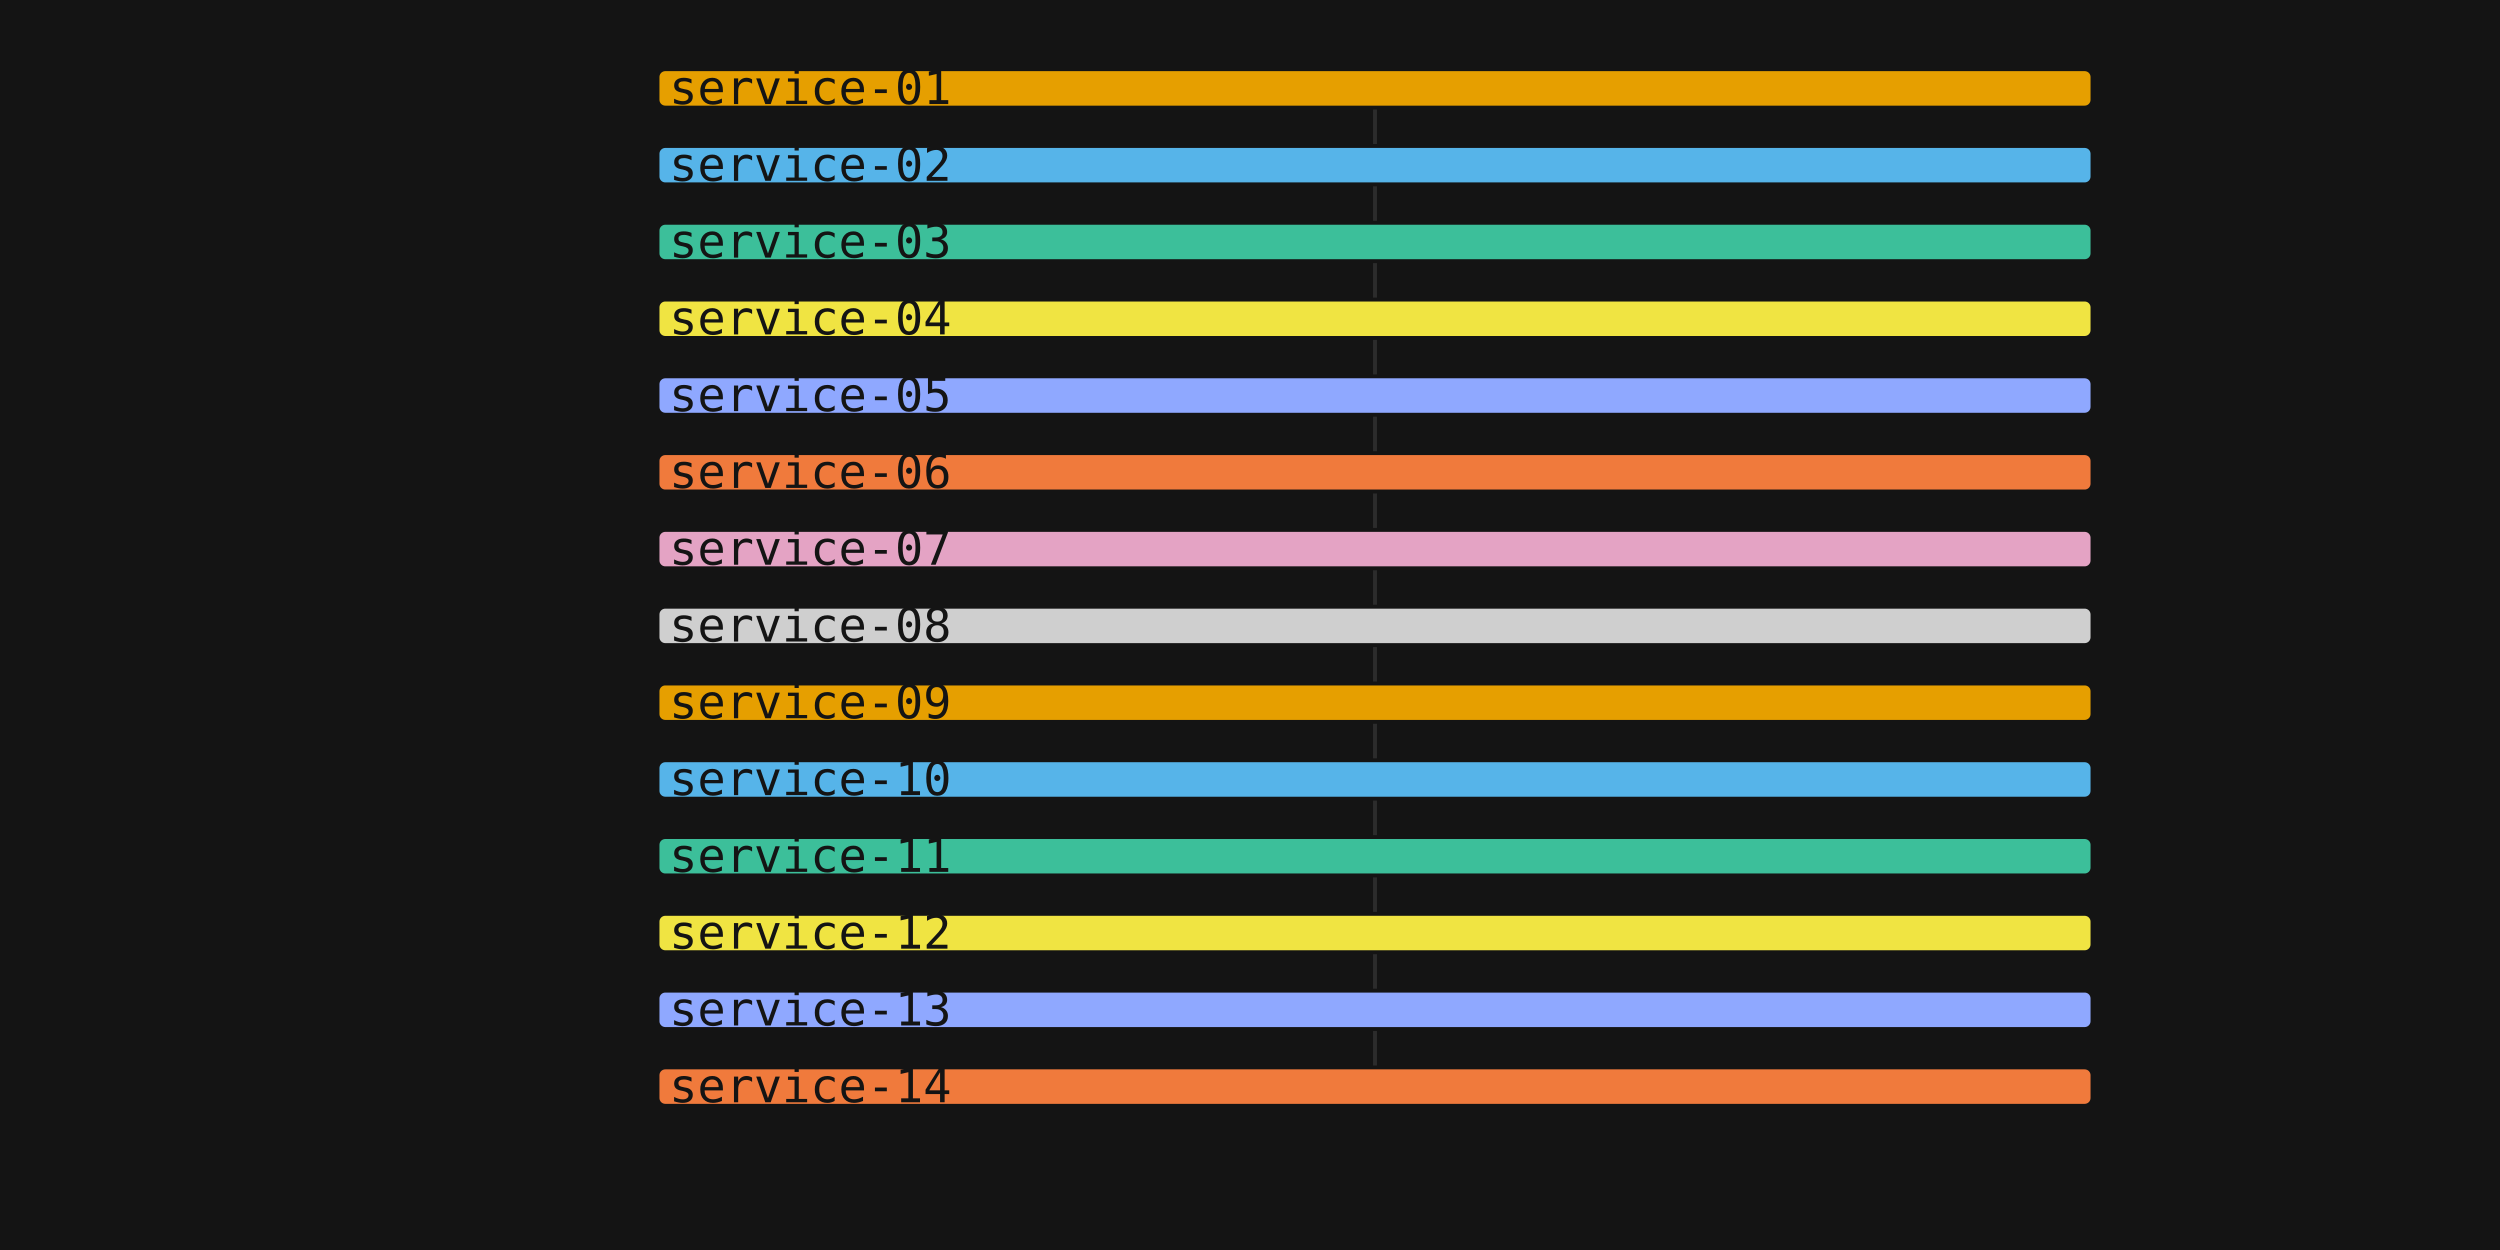
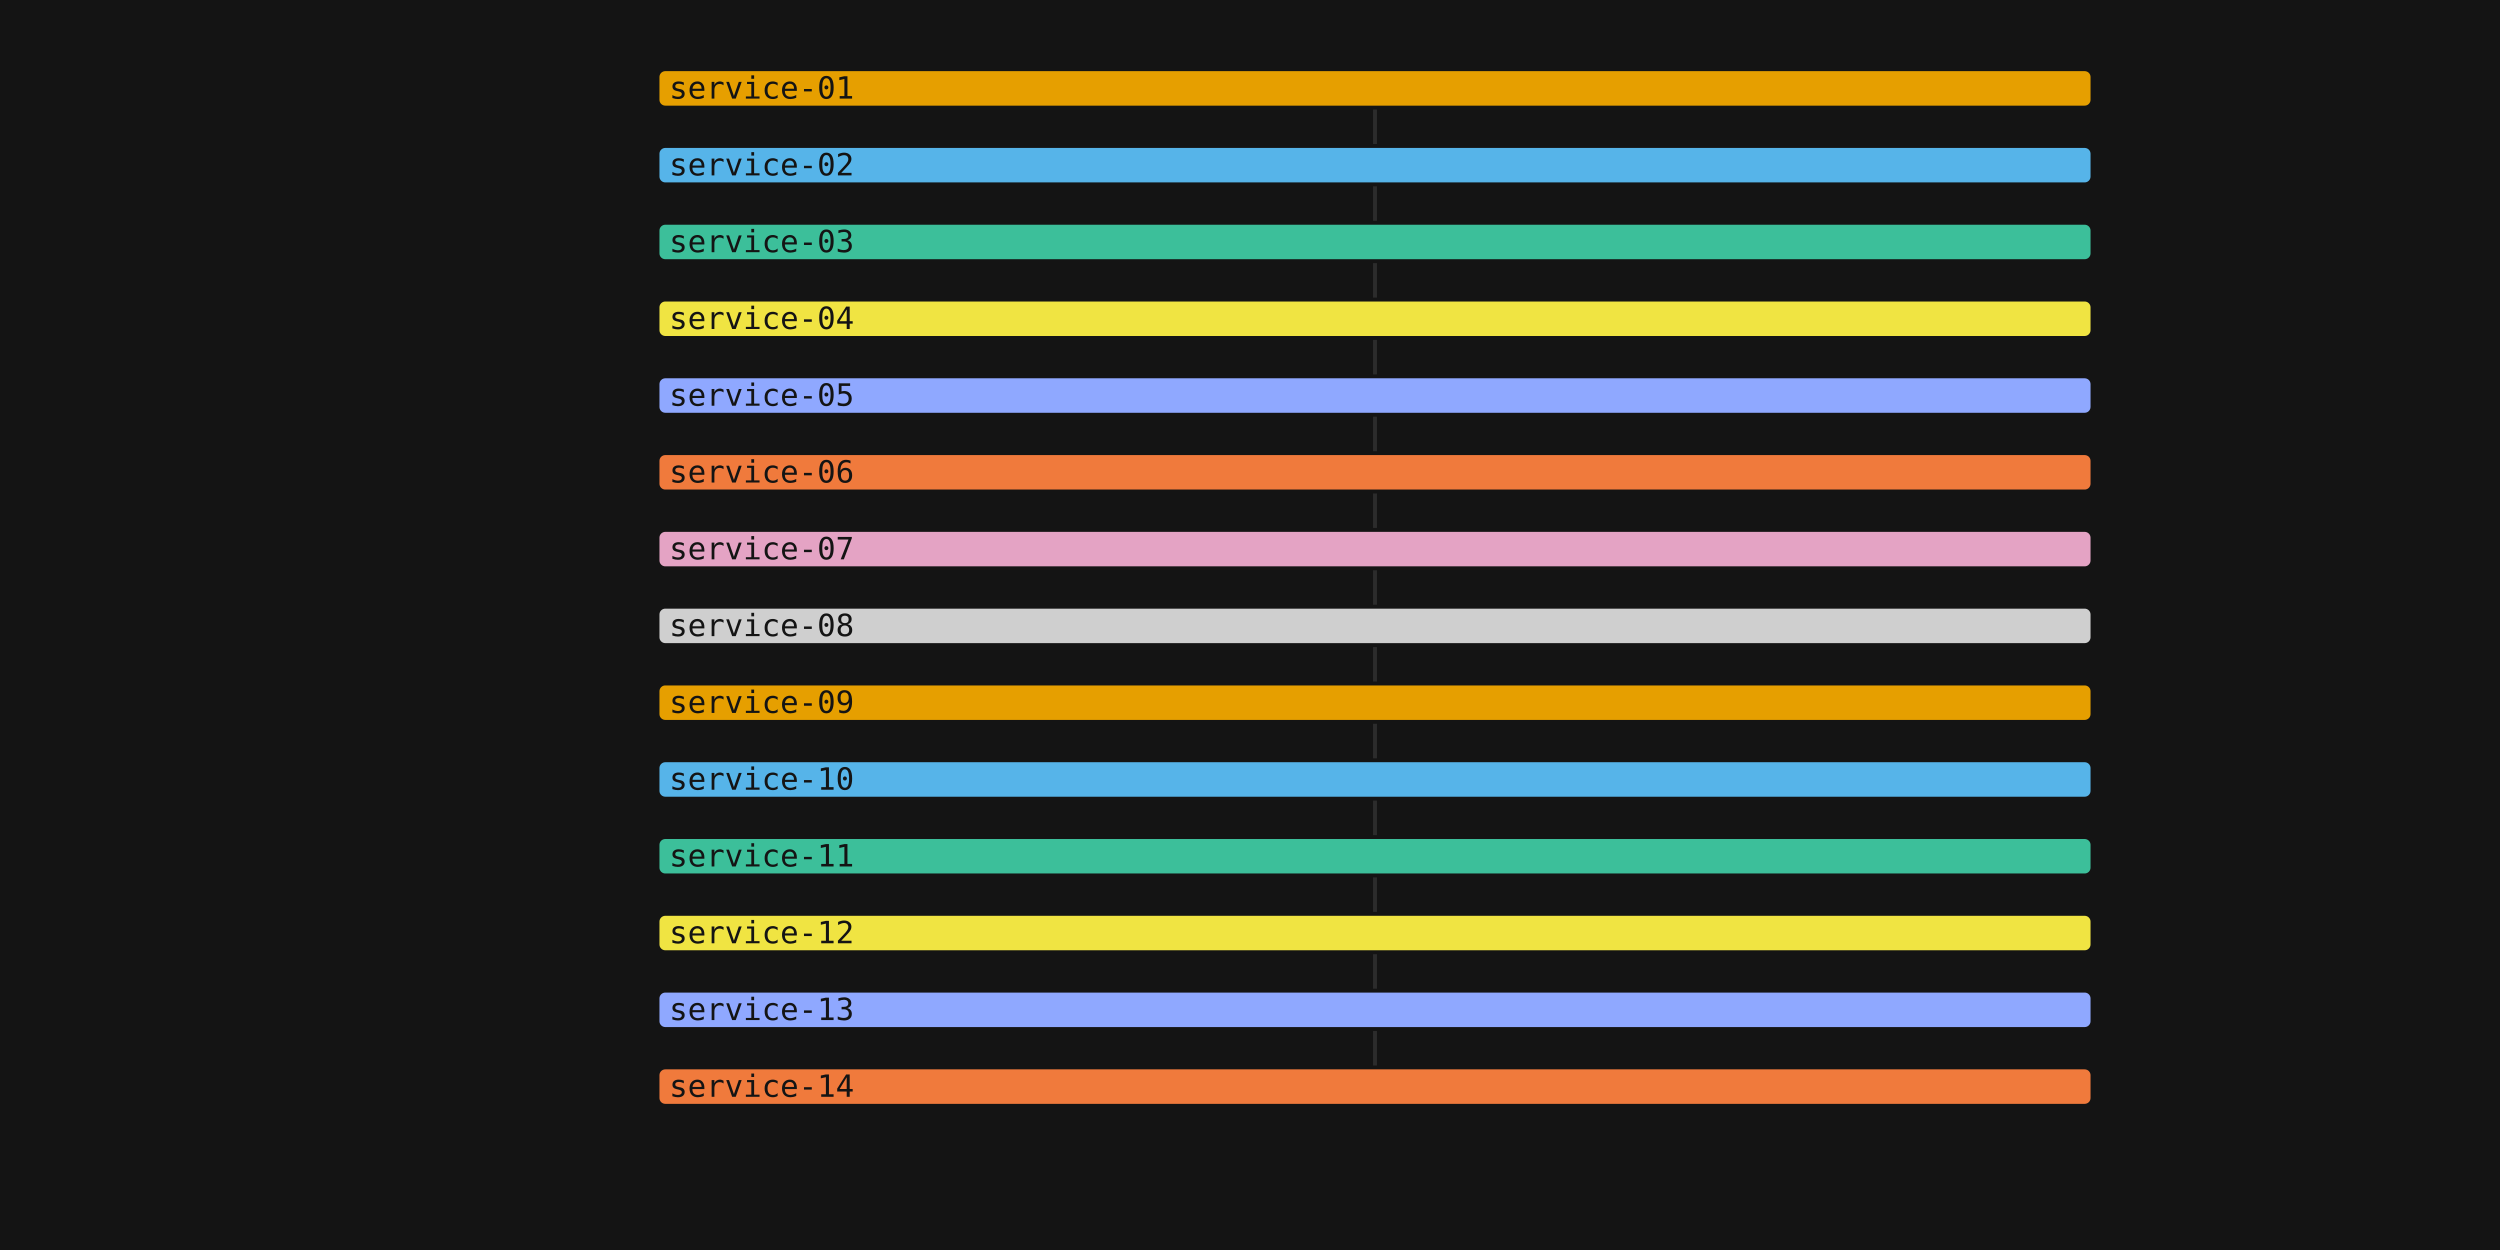
<svg xmlns="http://www.w3.org/2000/svg" viewBox="0 0 640 320" width="640" height="320">
  <rect width="100%" height="100%" fill="#141414" />
  <path d="M352 22.629 L352 42.286" stroke="#2c2c2c" stroke-width="1" fill="none" />
  <path d="M352 42.286 L352 61.943" stroke="#2c2c2c" stroke-width="1" fill="none" />
  <path d="M352 61.943 L352 81.6" stroke="#2c2c2c" stroke-width="1" fill="none" />
  <path d="M352 81.6 L352 101.257" stroke="#2c2c2c" stroke-width="1" fill="none" />
  <path d="M352 101.257 L352 120.914" stroke="#2c2c2c" stroke-width="1" fill="none" />
  <path d="M352 120.914 L352 140.571" stroke="#2c2c2c" stroke-width="1" fill="none" />
  <path d="M352 140.571 L352 160.229" stroke="#2c2c2c" stroke-width="1" fill="none" />
  <path d="M352 160.229 L352 179.886" stroke="#2c2c2c" stroke-width="1" fill="none" />
  <path d="M352 179.886 L352 199.543" stroke="#2c2c2c" stroke-width="1" fill="none" />
  <path d="M352 199.543 L352 219.2" stroke="#2c2c2c" stroke-width="1" fill="none" />
  <path d="M352 219.2 L352 238.857" stroke="#2c2c2c" stroke-width="1" fill="none" />
  <path d="M352 238.857 L352 258.514" stroke="#2c2c2c" stroke-width="1" fill="none" />
  <path d="M352 258.514 L352 278.171" stroke="#2c2c2c" stroke-width="1" fill="none" />
  <rect x="168.32" y="17.714" width="367.36" height="9.829" rx="2" fill="#e69f00" stroke="#141414" stroke-width="1" />
  <clipPath id="nsvgb-0">
    <rect x="168.32" y="17.714" width="367.36" height="9.829" />
  </clipPath>
-   <text x="171.32" y="26.629" clip-path="url(#nsvgb-0)" font-size="12" font-family="monospace" fill="#141414">service-01</text>
+   <text x="171.32" y="25.25" clip-path="url(#nsvgb-0)" font-size="7.863" font-family="monospace" fill="#141414">service-01</text>
  <rect x="168.32" y="37.371" width="367.36" height="9.829" rx="2" fill="#56b4e9" stroke="#141414" stroke-width="1" />
  <clipPath id="nsvgb-1">
    <rect x="168.32" y="37.371" width="367.36" height="9.829" />
  </clipPath>
-   <text x="171.32" y="46.286" clip-path="url(#nsvgb-1)" font-size="12" font-family="monospace" fill="#141414">service-02</text>
+   <text x="171.32" y="44.907" clip-path="url(#nsvgb-1)" font-size="7.863" font-family="monospace" fill="#141414">service-02</text>
  <rect x="168.32" y="57.029" width="367.36" height="9.829" rx="2" fill="#3cbf9a" stroke="#141414" stroke-width="1" />
  <clipPath id="nsvgb-2">
    <rect x="168.32" y="57.029" width="367.36" height="9.829" />
  </clipPath>
-   <text x="171.32" y="65.943" clip-path="url(#nsvgb-2)" font-size="12" font-family="monospace" fill="#141414">service-03</text>
+   <text x="171.32" y="64.564" clip-path="url(#nsvgb-2)" font-size="7.863" font-family="monospace" fill="#141414">service-03</text>
  <rect x="168.32" y="76.686" width="367.36" height="9.829" rx="2" fill="#f0e442" stroke="#141414" stroke-width="1" />
  <clipPath id="nsvgb-3">
    <rect x="168.32" y="76.686" width="367.36" height="9.829" />
  </clipPath>
-   <text x="171.32" y="85.6" clip-path="url(#nsvgb-3)" font-size="12" font-family="monospace" fill="#141414">service-04</text>
+   <text x="171.32" y="84.221" clip-path="url(#nsvgb-3)" font-size="7.863" font-family="monospace" fill="#141414">service-04</text>
  <rect x="168.32" y="96.343" width="367.36" height="9.829" rx="2" fill="#8fa8ff" stroke="#141414" stroke-width="1" />
  <clipPath id="nsvgb-4">
    <rect x="168.32" y="96.343" width="367.36" height="9.829" />
  </clipPath>
-   <text x="171.32" y="105.257" clip-path="url(#nsvgb-4)" font-size="12" font-family="monospace" fill="#141414">service-05</text>
+   <text x="171.32" y="103.878" clip-path="url(#nsvgb-4)" font-size="7.863" font-family="monospace" fill="#141414">service-05</text>
  <rect x="168.32" y="116" width="367.36" height="9.829" rx="2" fill="#f07a3c" stroke="#141414" stroke-width="1" />
  <clipPath id="nsvgb-5">
    <rect x="168.32" y="116" width="367.36" height="9.829" />
  </clipPath>
-   <text x="171.32" y="124.914" clip-path="url(#nsvgb-5)" font-size="12" font-family="monospace" fill="#141414">service-06</text>
+   <text x="171.32" y="123.535" clip-path="url(#nsvgb-5)" font-size="7.863" font-family="monospace" fill="#141414">service-06</text>
  <rect x="168.32" y="135.657" width="367.36" height="9.829" rx="2" fill="#e4a3c4" stroke="#141414" stroke-width="1" />
  <clipPath id="nsvgb-6">
    <rect x="168.32" y="135.657" width="367.36" height="9.829" />
  </clipPath>
-   <text x="171.32" y="144.571" clip-path="url(#nsvgb-6)" font-size="12" font-family="monospace" fill="#141414">service-07</text>
+   <text x="171.32" y="143.192" clip-path="url(#nsvgb-6)" font-size="7.863" font-family="monospace" fill="#141414">service-07</text>
  <rect x="168.32" y="155.314" width="367.36" height="9.829" rx="2" fill="#cfcfcf" stroke="#141414" stroke-width="1" />
  <clipPath id="nsvgb-7">
    <rect x="168.32" y="155.314" width="367.36" height="9.829" />
  </clipPath>
-   <text x="171.32" y="164.229" clip-path="url(#nsvgb-7)" font-size="12" font-family="monospace" fill="#141414">service-08</text>
+   <text x="171.32" y="162.85" clip-path="url(#nsvgb-7)" font-size="7.863" font-family="monospace" fill="#141414">service-08</text>
  <rect x="168.32" y="174.971" width="367.36" height="9.829" rx="2" fill="#e69f00" stroke="#141414" stroke-width="1" />
  <clipPath id="nsvgb-8">
    <rect x="168.32" y="174.971" width="367.36" height="9.829" />
  </clipPath>
-   <text x="171.32" y="183.886" clip-path="url(#nsvgb-8)" font-size="12" font-family="monospace" fill="#141414">service-09</text>
+   <text x="171.32" y="182.507" clip-path="url(#nsvgb-8)" font-size="7.863" font-family="monospace" fill="#141414">service-09</text>
  <rect x="168.32" y="194.629" width="367.36" height="9.829" rx="2" fill="#56b4e9" stroke="#141414" stroke-width="1" />
  <clipPath id="nsvgb-9">
    <rect x="168.32" y="194.629" width="367.36" height="9.829" />
  </clipPath>
-   <text x="171.32" y="203.543" clip-path="url(#nsvgb-9)" font-size="12" font-family="monospace" fill="#141414">service-10</text>
+   <text x="171.32" y="202.164" clip-path="url(#nsvgb-9)" font-size="7.863" font-family="monospace" fill="#141414">service-10</text>
  <rect x="168.32" y="214.286" width="367.36" height="9.829" rx="2" fill="#3cbf9a" stroke="#141414" stroke-width="1" />
  <clipPath id="nsvgb-10">
    <rect x="168.32" y="214.286" width="367.36" height="9.829" />
  </clipPath>
-   <text x="171.32" y="223.2" clip-path="url(#nsvgb-10)" font-size="12" font-family="monospace" fill="#141414">service-11</text>
+   <text x="171.32" y="221.821" clip-path="url(#nsvgb-10)" font-size="7.863" font-family="monospace" fill="#141414">service-11</text>
  <rect x="168.32" y="233.943" width="367.36" height="9.829" rx="2" fill="#f0e442" stroke="#141414" stroke-width="1" />
  <clipPath id="nsvgb-11">
    <rect x="168.32" y="233.943" width="367.36" height="9.829" />
  </clipPath>
-   <text x="171.32" y="242.857" clip-path="url(#nsvgb-11)" font-size="12" font-family="monospace" fill="#141414">service-12</text>
+   <text x="171.32" y="241.478" clip-path="url(#nsvgb-11)" font-size="7.863" font-family="monospace" fill="#141414">service-12</text>
  <rect x="168.32" y="253.6" width="367.36" height="9.829" rx="2" fill="#8fa8ff" stroke="#141414" stroke-width="1" />
  <clipPath id="nsvgb-12">
    <rect x="168.32" y="253.6" width="367.36" height="9.829" />
  </clipPath>
-   <text x="171.32" y="262.514" clip-path="url(#nsvgb-12)" font-size="12" font-family="monospace" fill="#141414">service-13</text>
+   <text x="171.32" y="261.135" clip-path="url(#nsvgb-12)" font-size="7.863" font-family="monospace" fill="#141414">service-13</text>
  <rect x="168.32" y="273.257" width="367.36" height="9.829" rx="2" fill="#f07a3c" stroke="#141414" stroke-width="1" />
  <clipPath id="nsvgb-13">
    <rect x="168.32" y="273.257" width="367.36" height="9.829" />
  </clipPath>
-   <text x="171.32" y="282.171" clip-path="url(#nsvgb-13)" font-size="12" font-family="monospace" fill="#141414">service-14</text>
+   <text x="171.32" y="280.792" clip-path="url(#nsvgb-13)" font-size="7.863" font-family="monospace" fill="#141414">service-14</text>
</svg>
